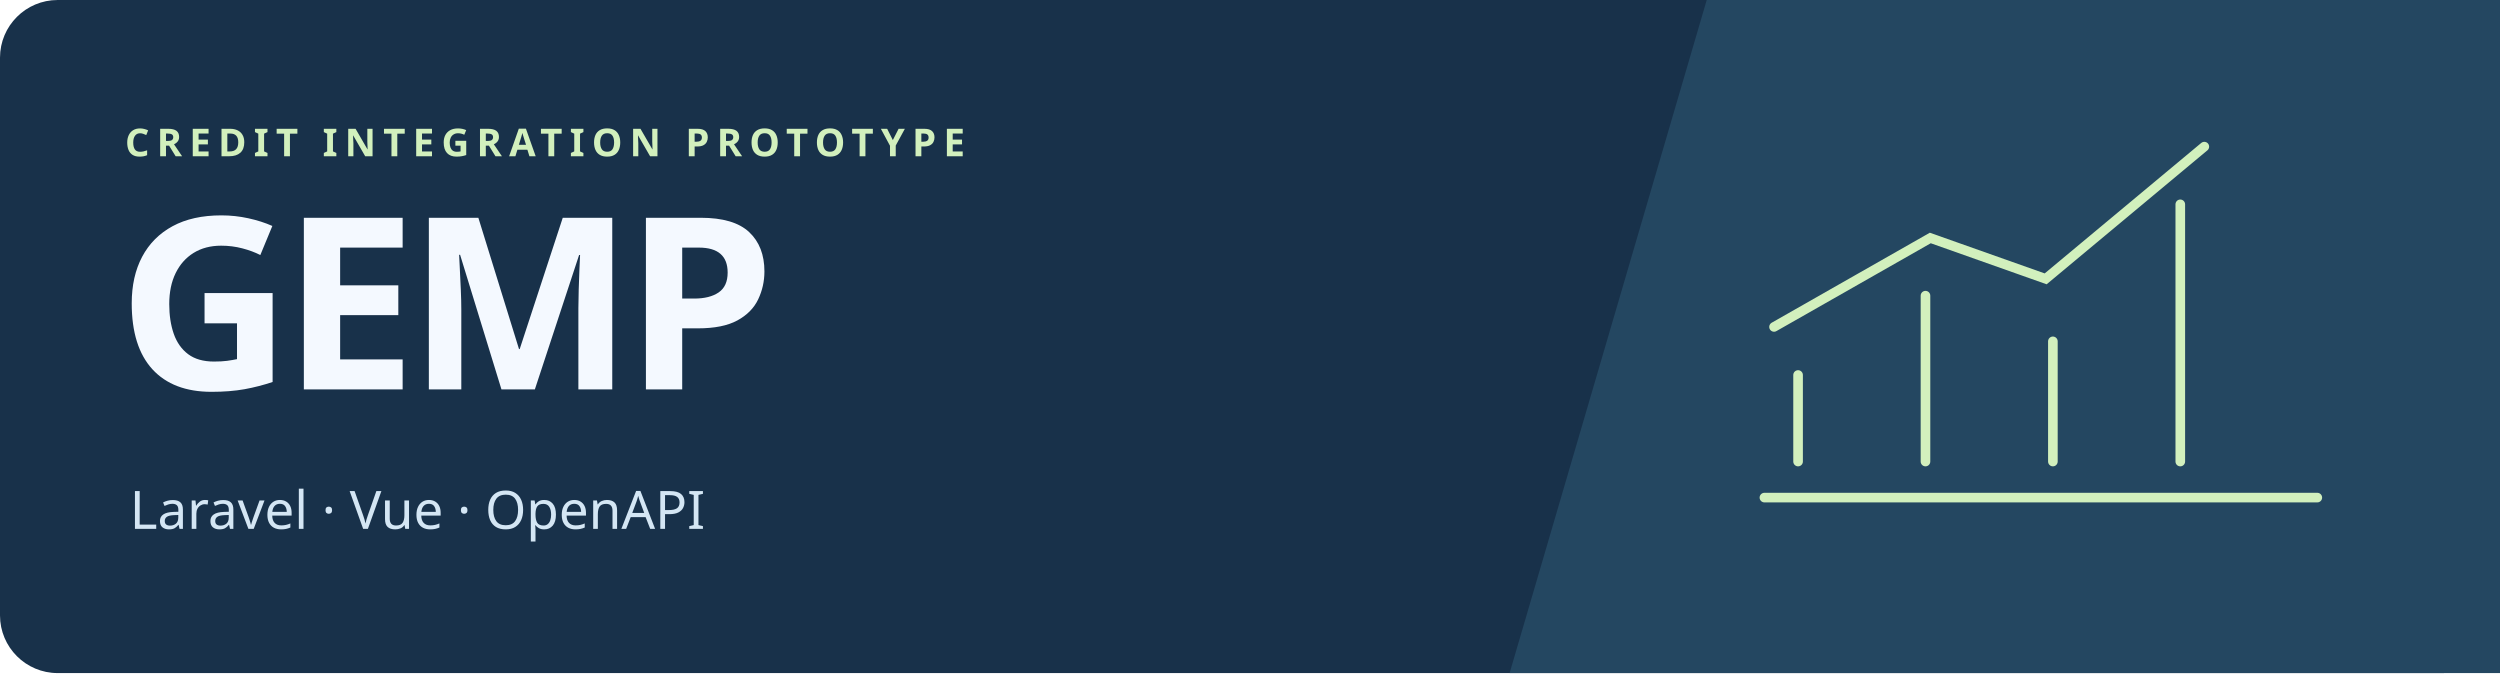
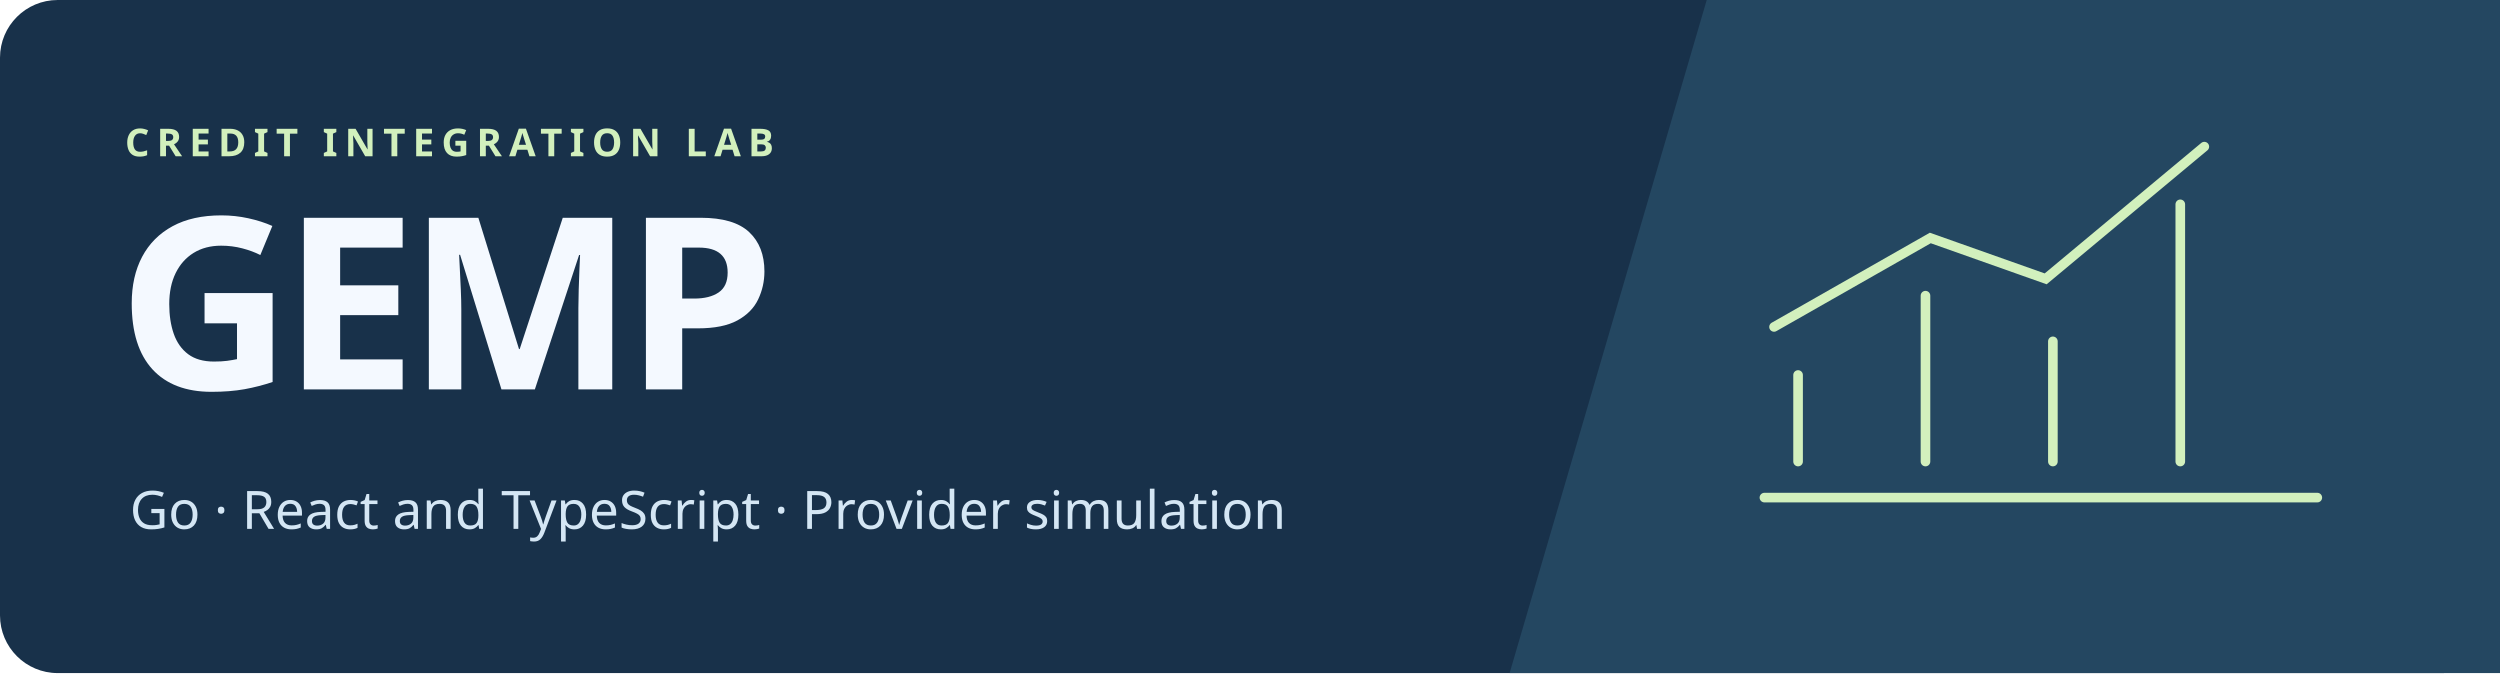
<svg xmlns="http://www.w3.org/2000/svg" viewBox="0 0 1040 280">
  <rect width="1040" height="280" rx="24" fill="#18314a" />
  <path d="M710 0h330v280H628z" fill="#244761" />
  <g fill="none" stroke="#d2f0bd" stroke-width="4" stroke-linecap="round">
    <path d="M734 207h230M748 192v-36m53 36v-69m53 69v-50m53 50V85" />
    <path d="M738 136l65-37 48 17 66-55" />
  </g>
  <g font-family="system-ui,sans-serif">
-     <text x="52" y="65" fill="#d2f0bd" font-size="16" letter-spacing="3" font-weight="720">CREDIT INTEGRATION PROTOTYPE</text>
+     <text x="52" y="65" fill="#d2f0bd" font-size="16" letter-spacing="3" font-weight="720">CREDIT INTEGRATION LAB</text>
    <text x="49" y="162" fill="#f4f9ff" font-size="100" font-weight="800" letter-spacing="-4">GEMP</text>
-     <text x="54" y="220" fill="#d4e6f4" font-size="22">Laravel · Vue · OpenAPI</text>
+     <text x="54" y="220" fill="#d4e6f4" font-size="22">Go · React and TypeScript · Provider simulation</text>
  </g>
</svg>
